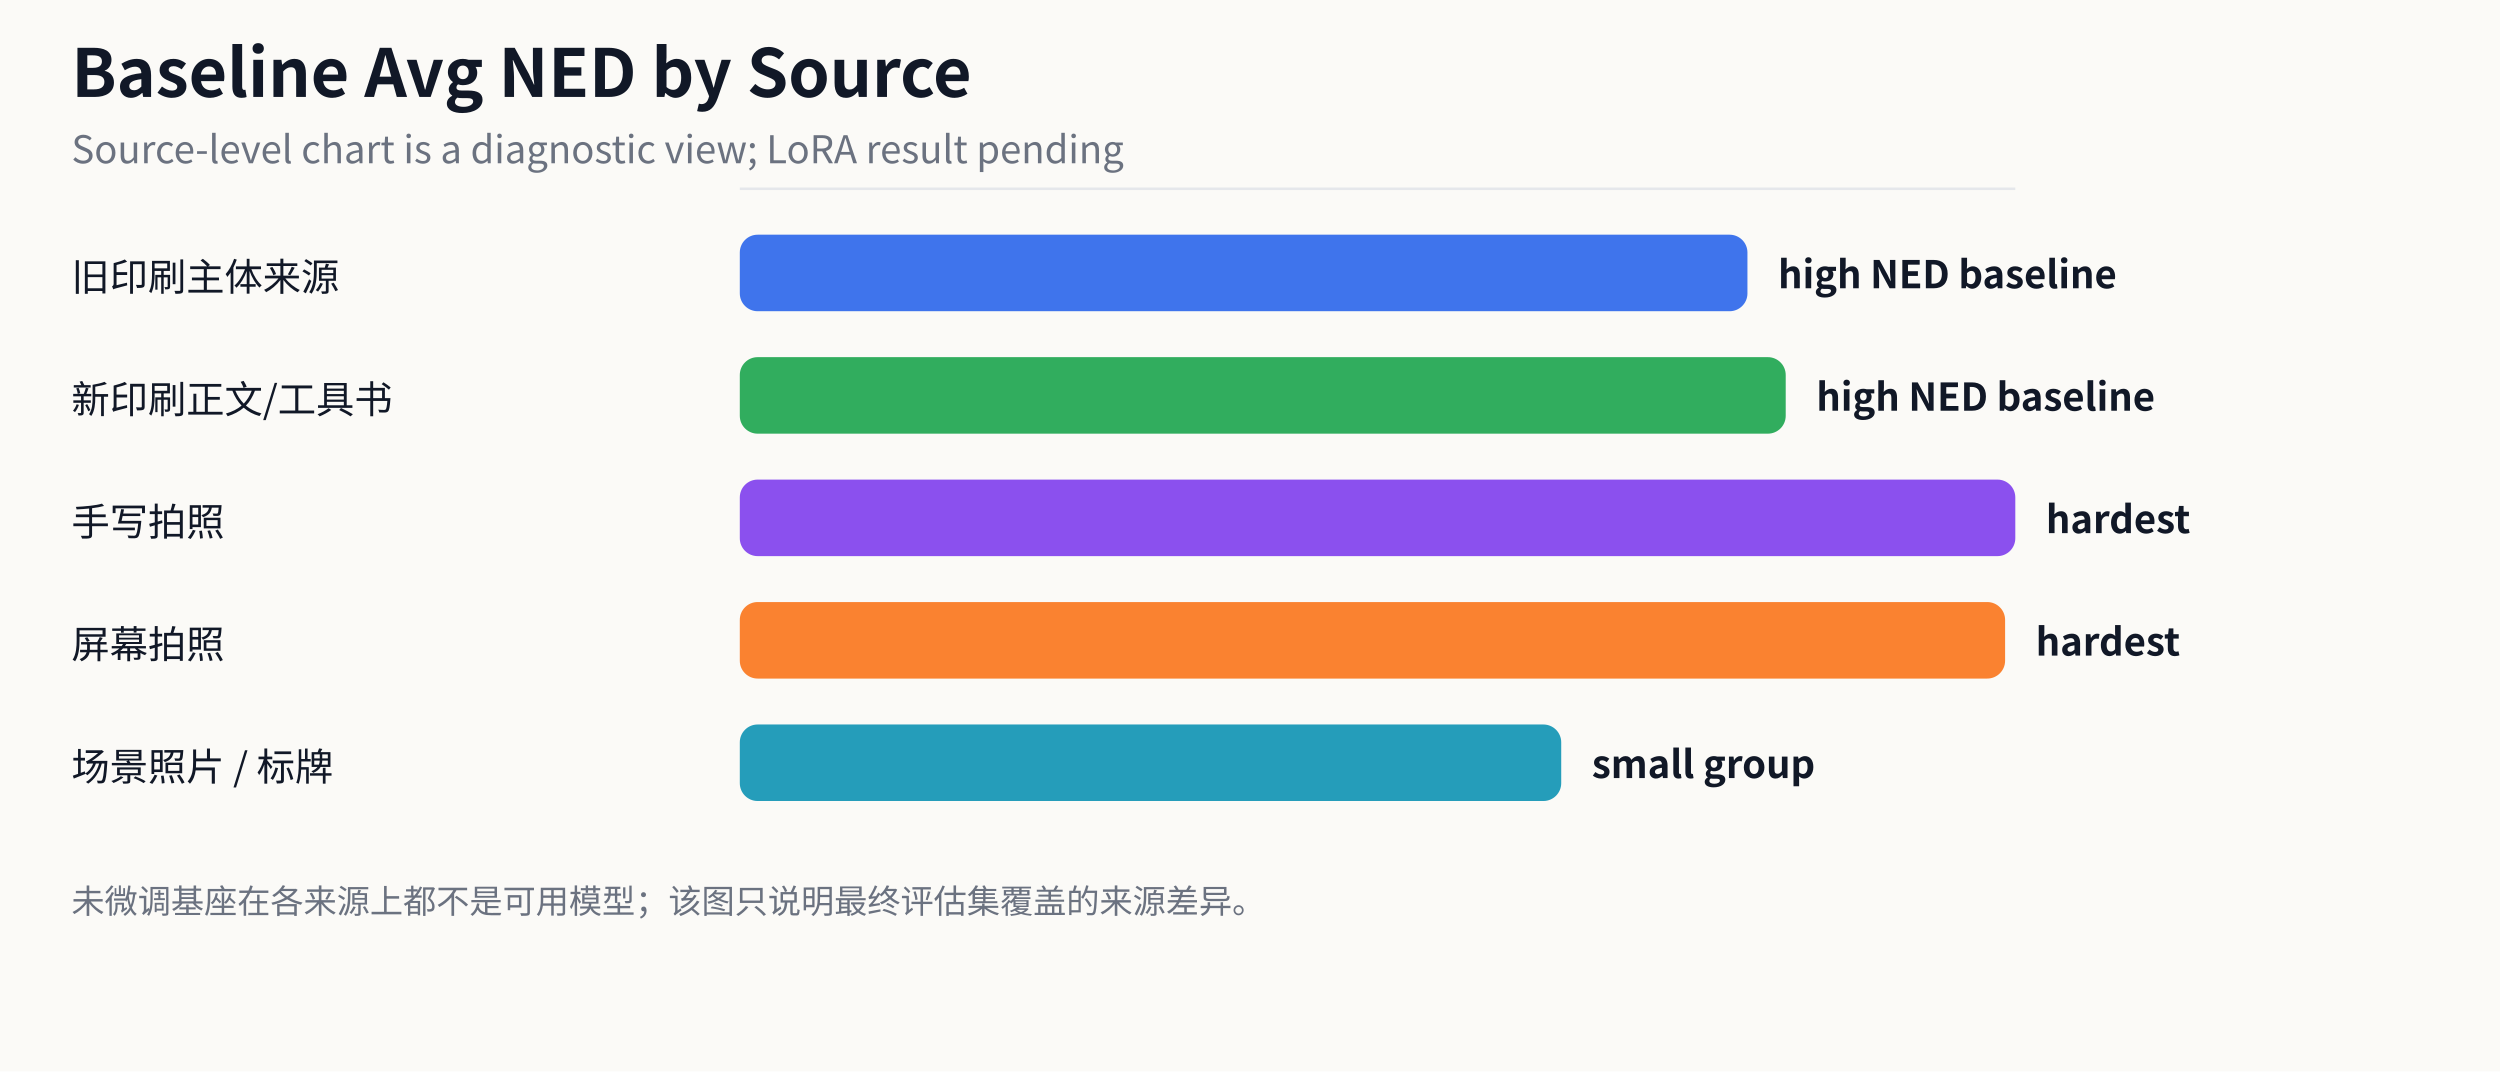
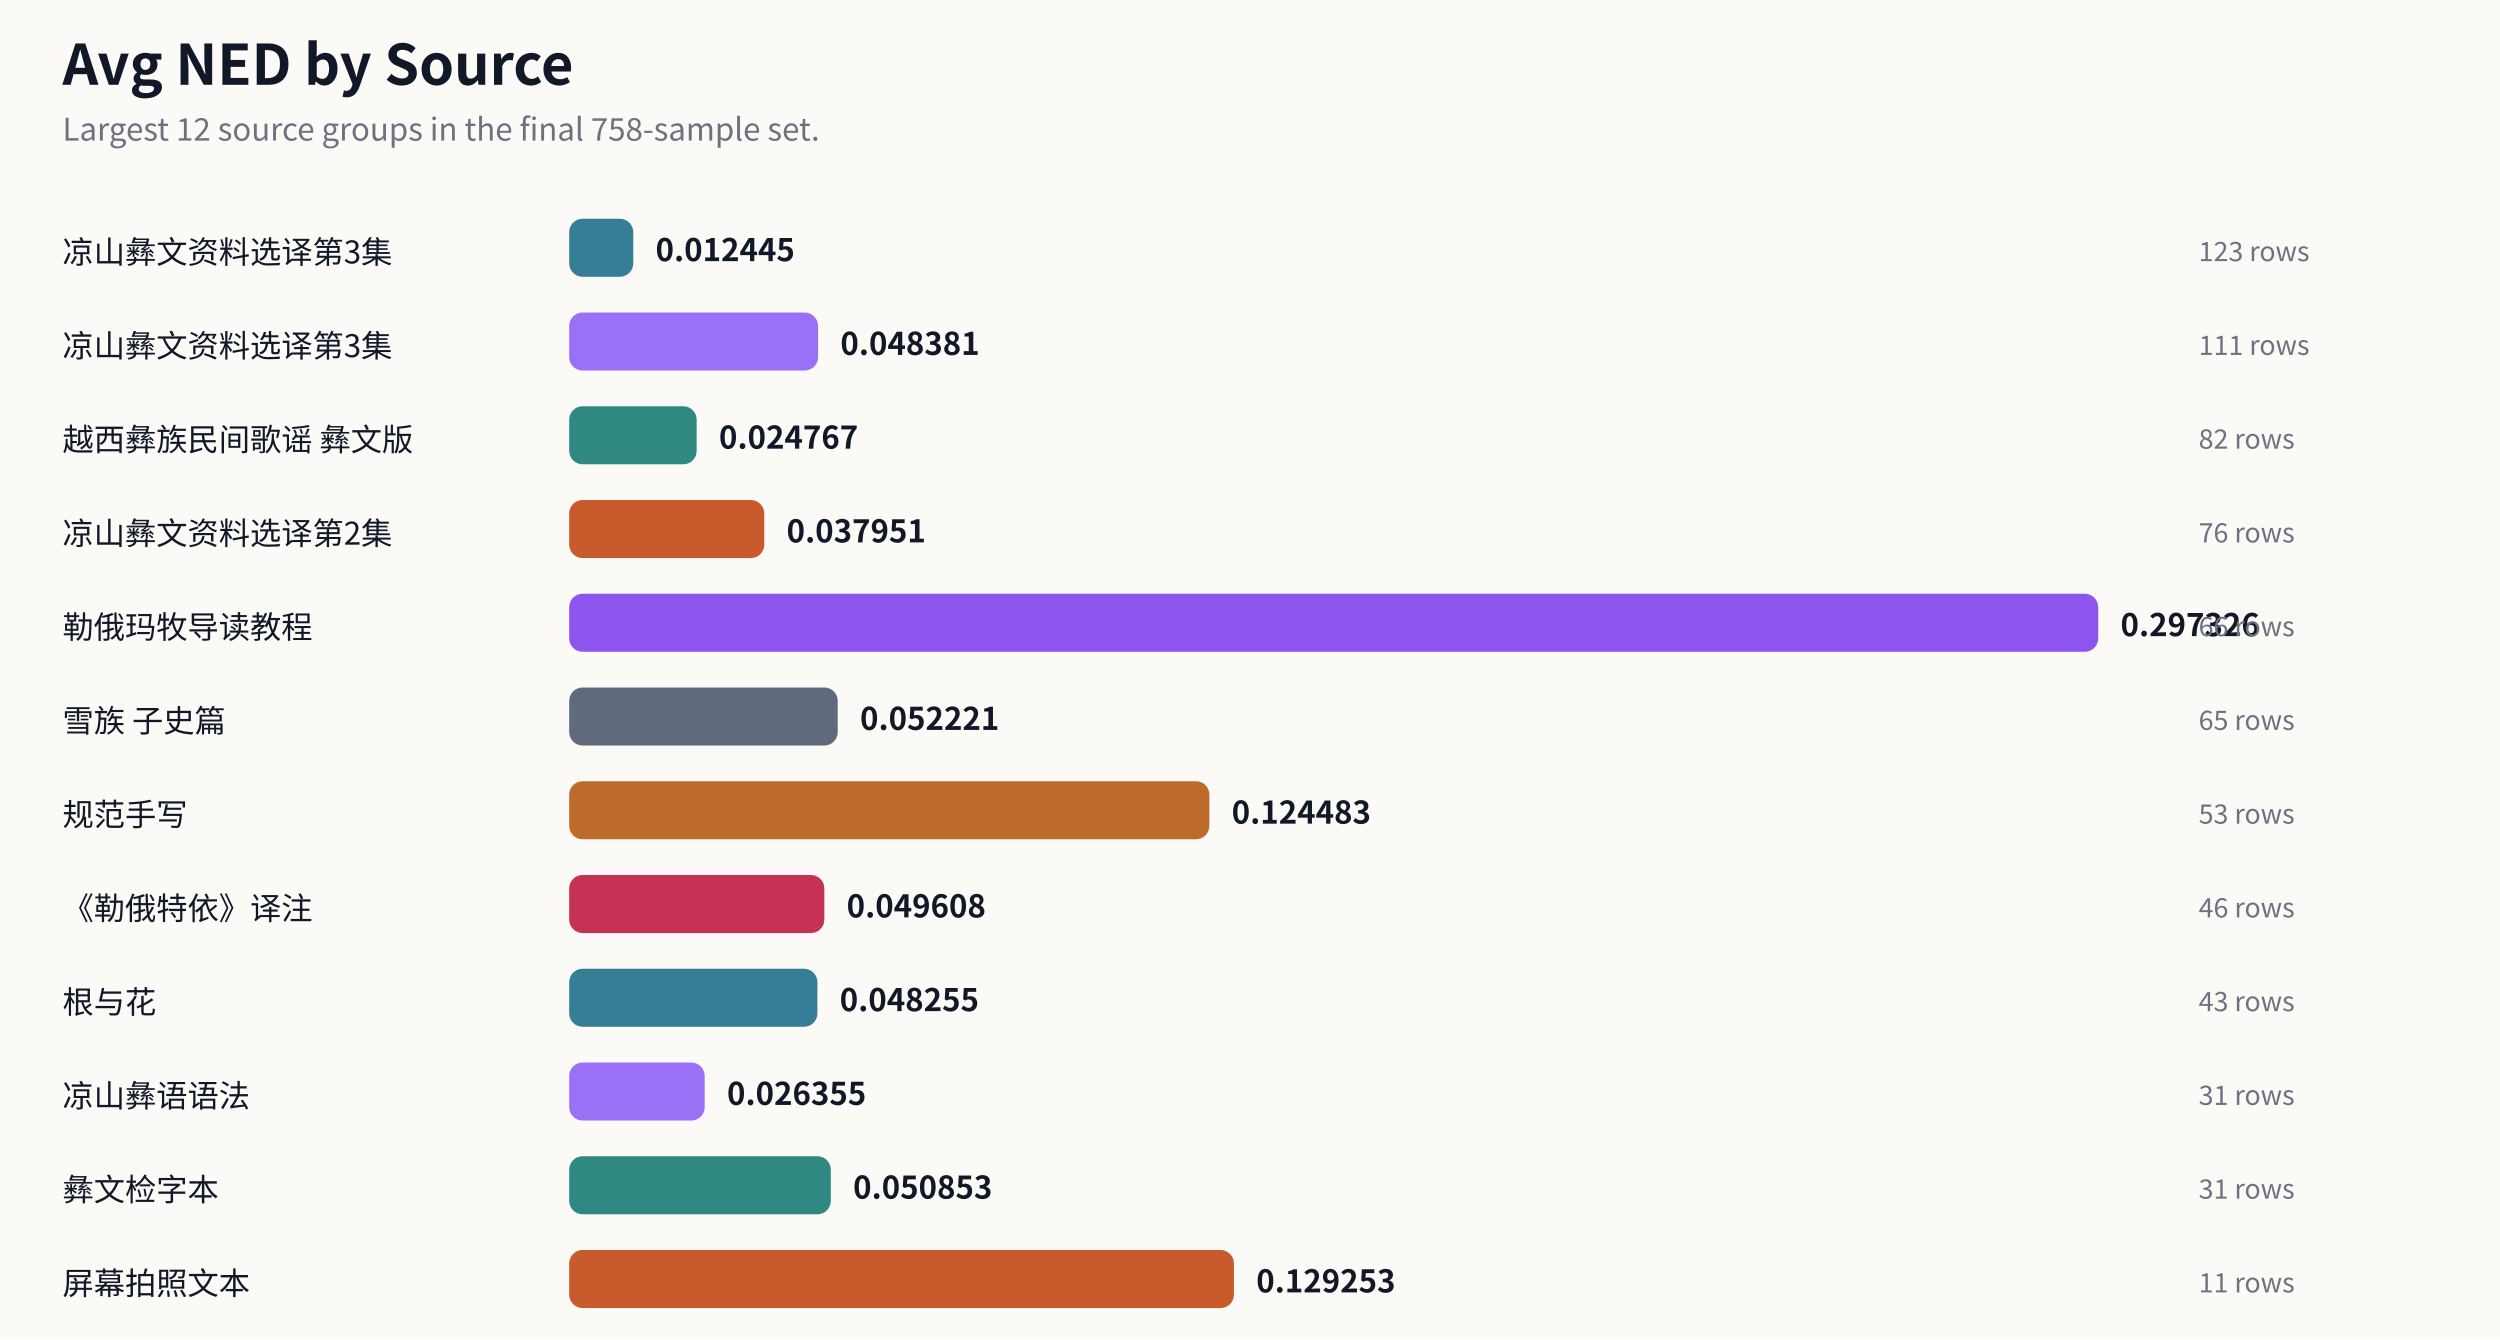
- <svg xmlns="http://www.w3.org/2000/svg" width="980" height="420" viewBox="0 0 980 420" role="img" aria-labelledby="title desc">
+ <svg xmlns="http://www.w3.org/2000/svg" width="1120" height="600" viewBox="0 0 1120 600" role="img">
  <rect width="100%" height="100%" fill="#fbfaf7" />
-   <style>text{font-family:-apple-system,BlinkMacSystemFont,"Segoe UI","Noto Sans CJK SC","PingFang SC",Arial,sans-serif}.title{font-size:26px;font-weight:700;fill:#111827}.sub{font-size:15px;fill:#6b7280}.label{font-size:15px;fill:#111827}.value{font-size:15px;font-weight:650;fill:#111827}.axis{stroke:#e5e7eb;stroke-width:1}.note{font-size:13px;fill:#6b7280}</style>
-   <text class="title" x="28" y="38">Baseline Avg NED by Source</text>
-   <text class="sub" x="28" y="64">Source-level chart is a diagnostic view; LoRA result pending</text>
-   <line class="axis" x1="290" y1="74" x2="790" y2="74" />
-   <text class="label" x="28" y="114">旧印刷主体来源</text>
-   <rect x="290" y="92" width="395" height="30" rx="7" fill="#2563eb" opacity="0.88" />
-   <text class="value" x="697" y="113">high NED baseline</text>
-   <text class="label" x="28" y="162">新印刷正文/工具书</text>
-   <rect x="290" y="140" width="410" height="30" rx="7" fill="#16a34a" opacity="0.88" />
-   <text class="value" x="712" y="161">high NED baseline</text>
-   <text class="label" x="28" y="210">手写拍照</text>
-   <rect x="290" y="188" width="500" height="30" rx="7" fill="#7c3aed" opacity="0.88" />
-   <text class="value" x="802" y="209">hardest</text>
-   <text class="label" x="28" y="258">屏幕拍照</text>
-   <rect x="290" y="236" width="496" height="30" rx="7" fill="#f97316" opacity="0.88" />
-   <text class="value" x="798" y="257">hardest</text>
-   <text class="label" x="28" y="306">场景照片 / 标牌</text>
-   <rect x="290" y="284" width="322" height="30" rx="7" fill="#0891b2" opacity="0.88" />
-   <text class="value" x="624" y="305">small group</text>
-   <text class="note" x="28" y="358">未微调基座在各来源上都不是可用模型；该图只说明最终评估集覆盖的来源差异。</text>
+   <style>text{font-family:-apple-system,BlinkMacSystemFont,"Segoe UI","Noto Sans CJK SC","PingFang SC",Arial,sans-serif}.title{font-size:25px;font-weight:700;fill:#111827}.sub{font-size:14px;fill:#6b7280}.label{font-size:14px;fill:#111827}.value{font-size:14px;font-weight:650;fill:#111827}.note{font-size:12px;fill:#6b7280}</style>
+   <text class="title" x="28" y="38">Avg NED by Source</text>
+   <text class="sub" x="28" y="63">Largest 12 source groups in the final 758-sample set.</text>
+   <text class="label" x="28" y="118">凉山彝文资料选译第3集</text>
+   <rect x="255" y="98" width="28.7" height="26" rx="6" fill="#176b87" opacity="0.86" />
+   <text class="value" x="293.7" y="117">0.012445</text>
+   <text class="note" x="985" y="117">123 rows</text>
+   <text class="label" x="28" y="160">凉山彝文资料选译第3集</text>
+   <rect x="255" y="140" width="111.5" height="26" rx="6" fill="#8b5cf6" opacity="0.86" />
+   <text class="value" x="376.5" y="159">0.048381</text>
+   <text class="note" x="985" y="159">111 rows</text>
+   <text class="label" x="28" y="202">越西彝族民间歌谣 彝文版</text>
+   <rect x="255" y="182" width="57.1" height="26" rx="6" fill="#0f766e" opacity="0.86" />
+   <text class="value" x="322.1" y="201">0.024767</text>
+   <text class="note" x="985" y="201">82 rows</text>
+   <text class="label" x="28" y="244">凉山彝文资料选译第2集</text>
+   <rect x="255" y="224" width="87.4" height="26" rx="6" fill="#c2410c" opacity="0.86" />
+   <text class="value" x="352.4" y="243">0.037951</text>
+   <text class="note" x="985" y="243">76 rows</text>
+   <text class="label" x="28" y="286">勒俄玛牧导读教程</text>
+   <rect x="255" y="266" width="685.0" height="26" rx="6" fill="#7c3aed" opacity="0.86" />
+   <text class="value" x="950.0" y="285">0.297326</text>
+   <text class="note" x="985" y="285">66 rows</text>
+   <text class="label" x="28" y="328">雪族 子史篇</text>
+   <rect x="255" y="308" width="120.3" height="26" rx="6" fill="#475569" opacity="0.86" />
+   <text class="value" x="385.3" y="327">0.052221</text>
+   <text class="note" x="985" y="327">65 rows</text>
+   <text class="label" x="28" y="370">规范手写</text>
+   <rect x="255" y="350" width="286.8" height="26" rx="6" fill="#b45309" opacity="0.86" />
+   <text class="value" x="551.8" y="369">0.124483</text>
+   <text class="note" x="985" y="369">53 rows</text>
+   <text class="label" x="28" y="412">《勒俄特依》译注</text>
+   <rect x="255" y="392" width="114.3" height="26" rx="6" fill="#be123c" opacity="0.86" />
+   <text class="value" x="379.3" y="411">0.049608</text>
+   <text class="note" x="985" y="411">46 rows</text>
+   <text class="label" x="28" y="454">根与花</text>
+   <rect x="255" y="434" width="111.2" height="26" rx="6" fill="#176b87" opacity="0.86" />
+   <text class="value" x="376.2" y="453">0.048255</text>
+   <text class="note" x="985" y="453">43 rows</text>
+   <text class="label" x="28" y="496">凉山彝语语法</text>
+   <rect x="255" y="476" width="60.7" height="26" rx="6" fill="#8b5cf6" opacity="0.86" />
+   <text class="value" x="325.7" y="495">0.026355</text>
+   <text class="note" x="985" y="495">31 rows</text>
+   <text class="label" x="28" y="538">彝文检字本</text>
+   <rect x="255" y="518" width="117.2" height="26" rx="6" fill="#0f766e" opacity="0.86" />
+   <text class="value" x="382.2" y="537">0.050853</text>
+   <text class="note" x="985" y="537">31 rows</text>
+   <text class="label" x="28" y="580">屏幕拍照文本</text>
+   <rect x="255" y="560" width="297.8" height="26" rx="6" fill="#c2410c" opacity="0.86" />
+   <text class="value" x="562.8" y="579">0.129253</text>
+   <text class="note" x="985" y="579">11 rows</text>
</svg>
